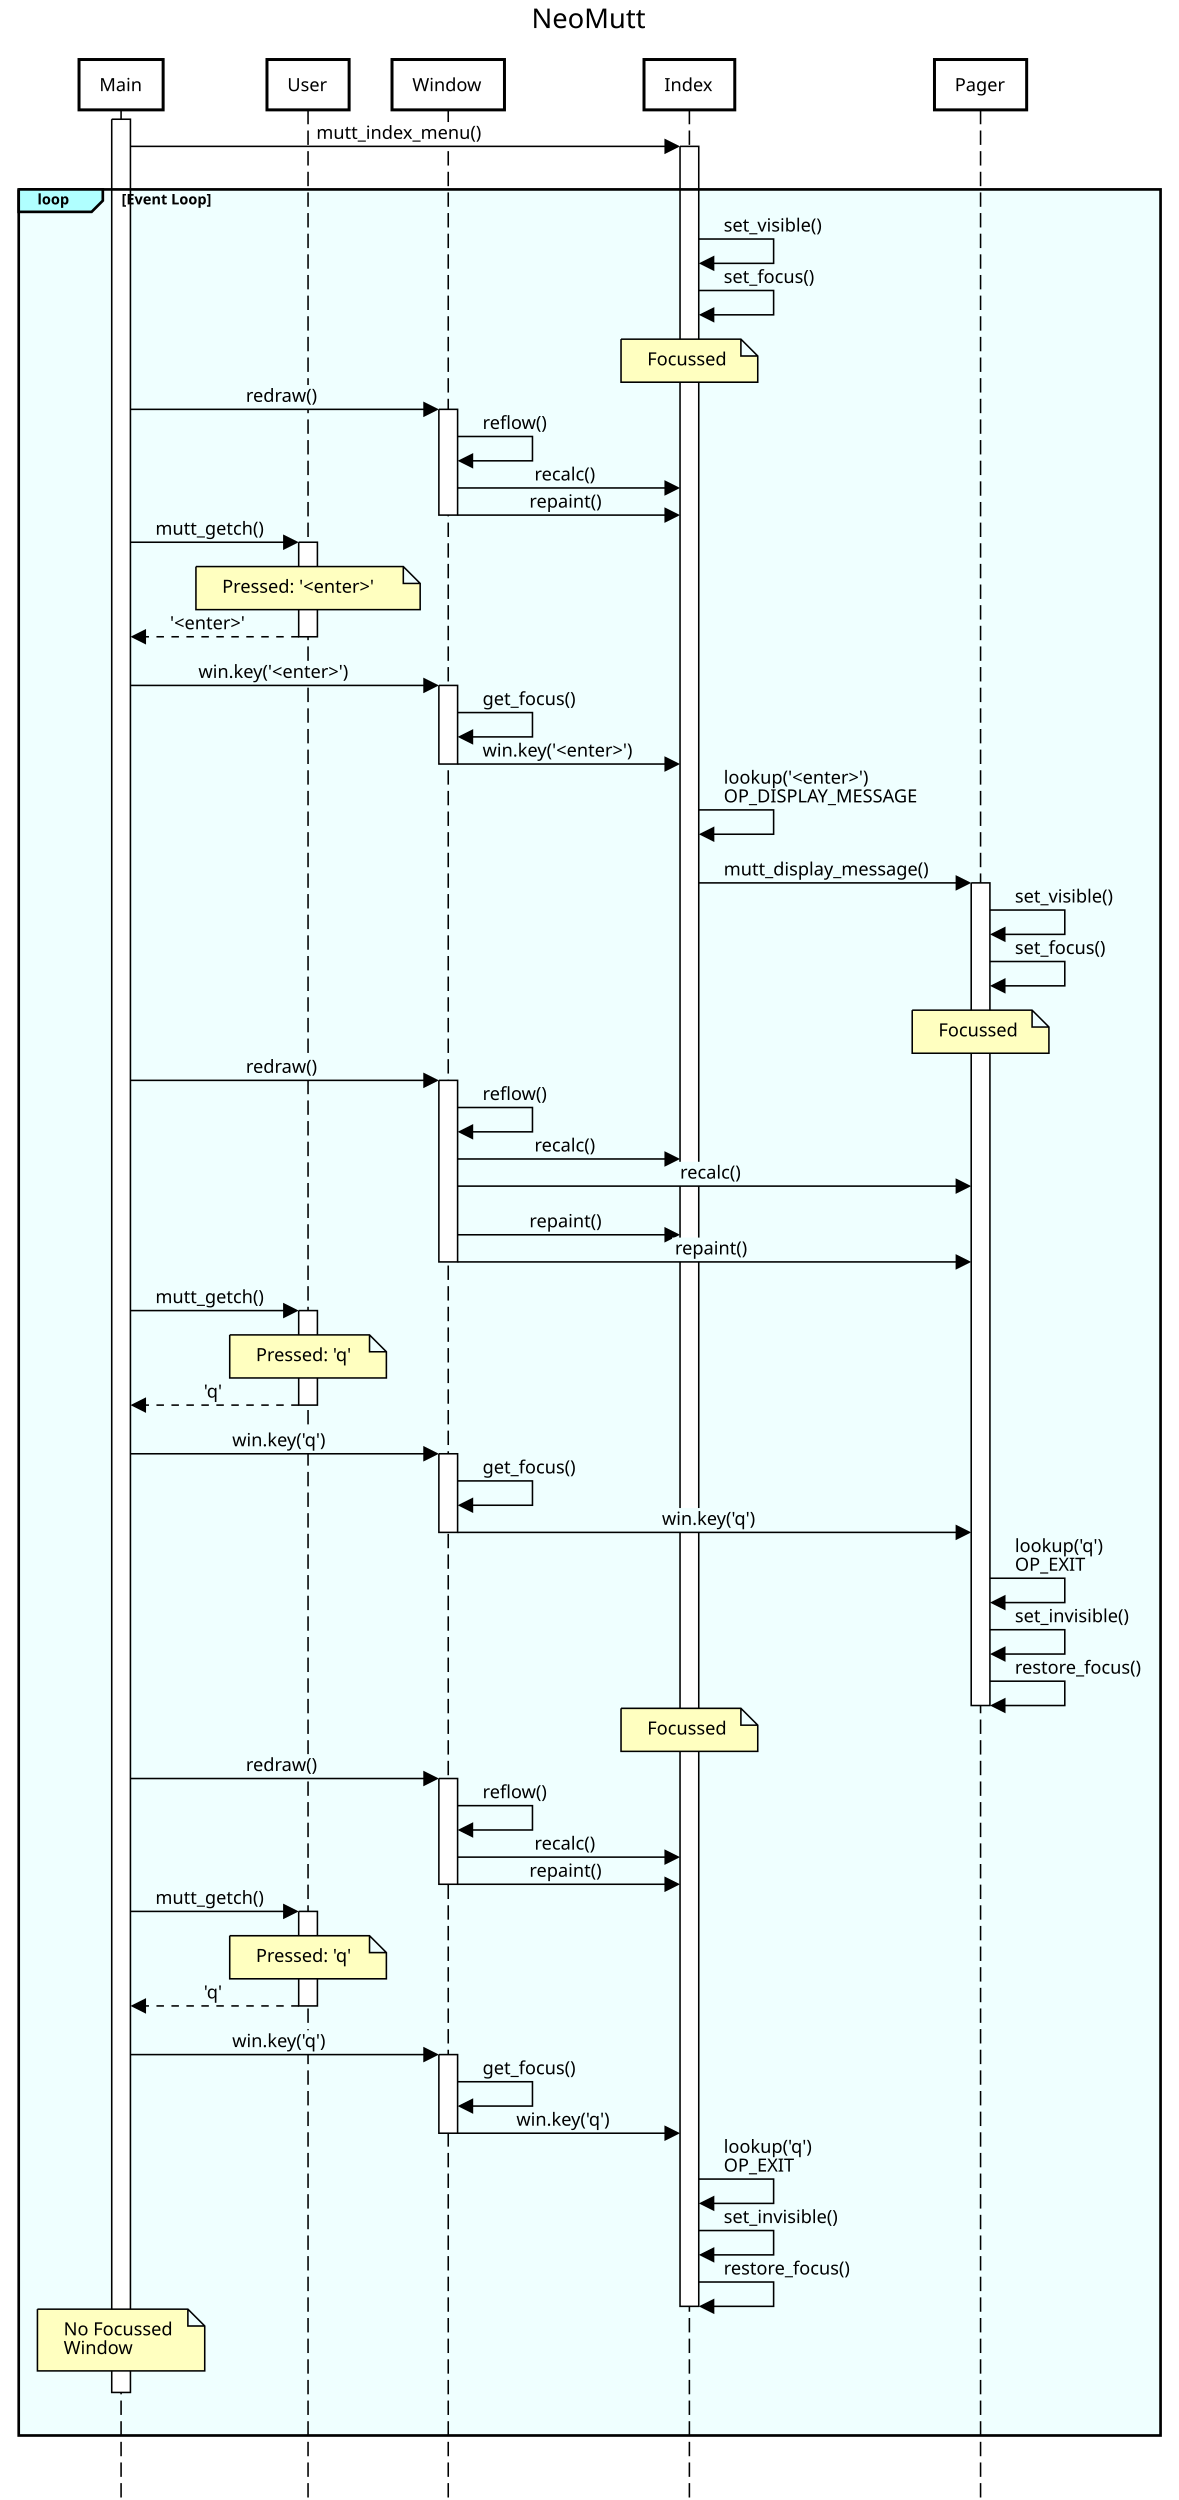
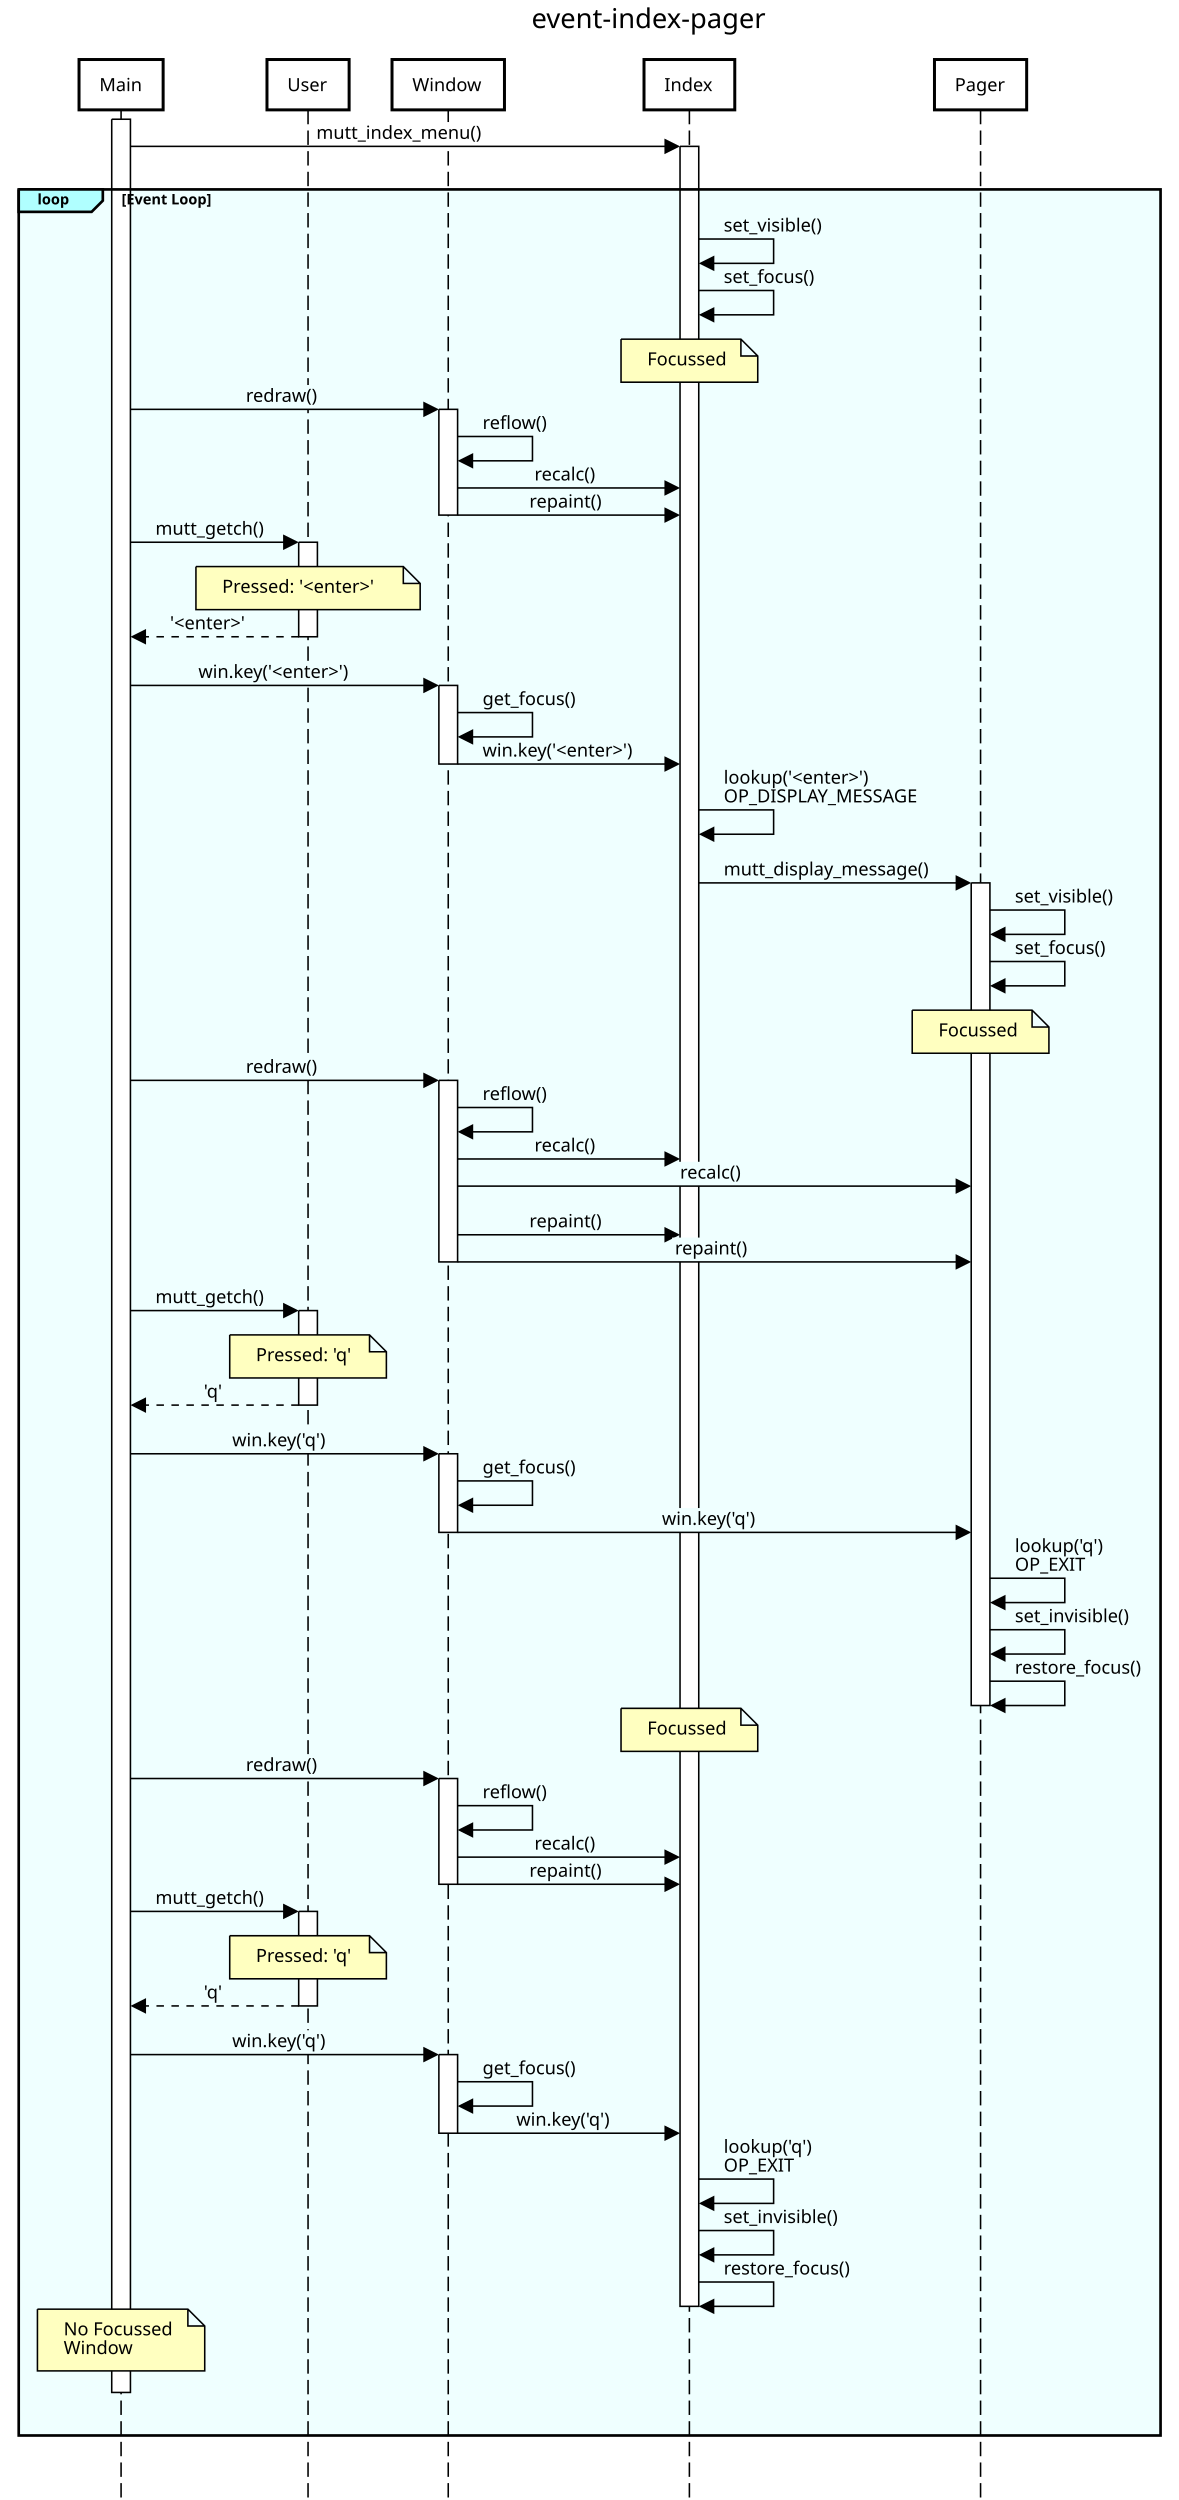
<svg xmlns="http://www.w3.org/2000/svg" version="1.1" width="949" height="2014">
  <defs />
  <g>
    <g />
    <g />
    <g />
    <g />
    <g />
    <g />
    <g />
    <g />
    <g />
    <g />
    <g />
    <g />
    <g />
    <g />
    <g />
    <g />
    <g />
    <g />
    <g />
    <g />
    <g />
    <g />
    <g />
    <g />
    <g />
    <g />
    <g />
    <g />
    <g />
    <g />
    <g />
    <g />
    <g />
    <g />
    <g />
    <g />
    <g />
    <g />
    <g />
    <g />
    <g />
    <g />
    <g />
    <g />
    <g />
    <g />
    <g />
    <g />
    <g />
    <g />
    <g />
    <g />
    <g />
    <g />
    <g />
    <g />
    <g />
    <g />
    <g>
      <rect fill="white" stroke="none" x="0" y="0" width="950" height="2014" />
    </g>
    <g>
-       <text fill="black" stroke="none" font-family="sans-serif" font-size="16.5pt" font-style="normal" font-weight="normal" text-decoration="normal" x="428.186" y="22.618" text-anchor="start" dominant-baseline="alphabetic" xml:space="preserve">NeoMutt</text>
+       <text fill="black" stroke="none" font-family="sans-serif" font-size="16.5pt" font-style="normal" font-weight="normal" text-decoration="normal" x="428.186" y="22.618" text-anchor="start" dominant-baseline="alphabetic" xml:space="preserve">event-index-pager</text>
    </g>
    <g>
      <rect fill="rgb(239,255,255)" stroke="none" x="15.079" y="152.596" width="919.866" height="1809.438" />
    </g>
    <g>
      <path fill="none" stroke="black" paint-order="fill stroke markers" d=" M 97.542 88.512 L 97.542 2014.809" stroke-miterlimit="10" stroke-width="1.257" stroke-dasharray="11.599,5.026" />
      <path fill="none" stroke="black" paint-order="fill stroke markers" d=" M 248.164 88.512 L 248.164 2014.809" stroke-miterlimit="10" stroke-width="1.257" stroke-dasharray="11.599,5.026" />
      <path fill="none" stroke="black" paint-order="fill stroke markers" d=" M 361.101 88.512 L 361.101 2014.809" stroke-miterlimit="10" stroke-width="1.257" stroke-dasharray="11.599,5.026" />
      <path fill="none" stroke="black" paint-order="fill stroke markers" d=" M 555.372 88.512 L 555.372 2014.809" stroke-miterlimit="10" stroke-width="1.257" stroke-dasharray="11.599,5.026" />
      <path fill="none" stroke="black" paint-order="fill stroke markers" d=" M 789.944 88.512 L 789.944 2014.809" stroke-miterlimit="10" stroke-width="1.257" stroke-dasharray="11.599,5.026" />
    </g>
    <g>
      <path fill="none" stroke="none" />
      <g>
        <path fill="white" stroke="black" paint-order="fill stroke markers" d=" M 63.665 47.95 L 131.419 47.95 L 131.419 88.512 L 63.665 88.512 L 63.665 47.95 Z" stroke-miterlimit="10" stroke-width="2.413" stroke-dasharray="" />
      </g>
      <g>
        <text fill="black" stroke="none" font-family="sans-serif" font-size="11pt" font-style="normal" font-weight="normal" text-decoration="normal" x="80.026" y="73.433" text-anchor="start" dominant-baseline="alphabetic" xml:space="preserve">Main</text>
      </g>
      <path fill="none" stroke="none" />
      <g>
        <path fill="white" stroke="black" paint-order="fill stroke markers" d=" M 215.079 47.95 L 281.249 47.95 L 281.249 88.512 L 215.079 88.512 L 215.079 47.95 Z" stroke-miterlimit="10" stroke-width="2.413" stroke-dasharray="" />
      </g>
      <g>
        <text fill="black" stroke="none" font-family="sans-serif" font-size="11pt" font-style="normal" font-weight="normal" text-decoration="normal" x="231.439" y="73.433" text-anchor="start" dominant-baseline="alphabetic" xml:space="preserve">User</text>
      </g>
      <path fill="none" stroke="none" />
      <g>
        <path fill="white" stroke="black" paint-order="fill stroke markers" d=" M 315.807 47.95 L 406.394 47.95 L 406.394 88.512 L 315.807 88.512 L 315.807 47.95 Z" stroke-miterlimit="10" stroke-width="2.413" stroke-dasharray="" />
      </g>
      <g>
        <text fill="black" stroke="none" font-family="sans-serif" font-size="11pt" font-style="normal" font-weight="normal" text-decoration="normal" x="332.167" y="73.433" text-anchor="start" dominant-baseline="alphabetic" xml:space="preserve">Window</text>
      </g>
      <path fill="none" stroke="none" />
      <g>
        <path fill="white" stroke="black" paint-order="fill stroke markers" d=" M 518.812 47.95 L 591.933 47.95 L 591.933 88.512 L 518.812 88.512 L 518.812 47.95 Z" stroke-miterlimit="10" stroke-width="2.413" stroke-dasharray="" />
      </g>
      <g>
        <text fill="black" stroke="none" font-family="sans-serif" font-size="11pt" font-style="normal" font-weight="normal" text-decoration="normal" x="535.172" y="73.433" text-anchor="start" dominant-baseline="alphabetic" xml:space="preserve">Index</text>
      </g>
      <path fill="none" stroke="none" />
      <g>
        <path fill="white" stroke="black" paint-order="fill stroke markers" d=" M 752.809 47.95 L 827.079 47.95 L 827.079 88.512 L 752.809 88.512 L 752.809 47.95 Z" stroke-miterlimit="10" stroke-width="2.413" stroke-dasharray="" />
      </g>
      <g>
        <text fill="black" stroke="none" font-family="sans-serif" font-size="11pt" font-style="normal" font-weight="normal" text-decoration="normal" x="769.169" y="73.433" text-anchor="start" dominant-baseline="alphabetic" xml:space="preserve">Pager</text>
      </g>
    </g>
    <g>
      <path fill="white" stroke="black" paint-order="fill stroke markers" d=" M 90.003 96.051 L 105.082 96.051 L 105.082 1927.353 L 90.003 1927.353 L 90.003 96.051" stroke-miterlimit="10" stroke-width="1.257" stroke-dasharray="" />
      <path fill="white" stroke="black" paint-order="fill stroke markers" d=" M 547.833 117.915 L 562.912 117.915 L 562.912 1857.991 L 547.833 1857.991 L 547.833 117.915" stroke-miterlimit="10" stroke-width="1.257" stroke-dasharray="" />
      <path fill="white" stroke="black" paint-order="fill stroke markers" d=" M 353.561 329.77 L 368.64 329.77 L 368.64 414.964 L 353.561 414.964 L 353.561 329.77" stroke-miterlimit="10" stroke-width="1.257" stroke-dasharray="" />
      <path fill="white" stroke="black" paint-order="fill stroke markers" d=" M 240.625 436.828 L 255.703 436.828 L 255.703 512.976 L 240.625 512.976 L 240.625 436.828" stroke-miterlimit="10" stroke-width="1.257" stroke-dasharray="" />
      <path fill="white" stroke="black" paint-order="fill stroke markers" d=" M 353.561 552.18 L 368.64 552.18 L 368.64 615.51 L 353.561 615.51 L 353.561 552.18" stroke-miterlimit="10" stroke-width="1.257" stroke-dasharray="" />
      <path fill="white" stroke="black" paint-order="fill stroke markers" d=" M 782.405 711.26 L 797.483 711.26 L 797.483 1373.967 L 782.405 1373.967 L 782.405 711.26" stroke-miterlimit="10" stroke-width="1.257" stroke-dasharray="" />
      <path fill="white" stroke="black" paint-order="fill stroke markers" d=" M 353.561 870.34 L 368.64 870.34 L 368.64 1016.603 L 353.561 1016.603 L 353.561 870.34" stroke-miterlimit="10" stroke-width="1.257" stroke-dasharray="" />
      <path fill="white" stroke="black" paint-order="fill stroke markers" d=" M 240.625 1055.807 L 255.703 1055.807 L 255.703 1131.954 L 240.625 1131.954 L 240.625 1055.807" stroke-miterlimit="10" stroke-width="1.257" stroke-dasharray="" />
      <path fill="white" stroke="black" paint-order="fill stroke markers" d=" M 353.561 1171.159 L 368.64 1171.159 L 368.64 1234.489 L 353.561 1234.489 L 353.561 1171.159" stroke-miterlimit="10" stroke-width="1.257" stroke-dasharray="" />
      <path fill="white" stroke="black" paint-order="fill stroke markers" d=" M 353.561 1432.773 L 368.64 1432.773 L 368.64 1517.968 L 353.561 1517.968 L 353.561 1432.773" stroke-miterlimit="10" stroke-width="1.257" stroke-dasharray="" />
      <path fill="white" stroke="black" paint-order="fill stroke markers" d=" M 240.625 1539.832 L 255.703 1539.832 L 255.703 1615.979 L 240.625 1615.979 L 240.625 1539.832" stroke-miterlimit="10" stroke-width="1.257" stroke-dasharray="" />
      <path fill="white" stroke="black" paint-order="fill stroke markers" d=" M 353.561 1655.183 L 368.64 1655.183 L 368.64 1718.514 L 353.561 1718.514 L 353.561 1655.183" stroke-miterlimit="10" stroke-width="1.257" stroke-dasharray="" />
      <g>
        <g>
          <rect fill="white" stroke="none" x="252.554" y="98.313" width="147.807" height="19.602" />
        </g>
        <text fill="black" stroke="none" font-family="sans-serif" font-size="11pt" font-style="normal" font-weight="normal" text-decoration="normal" x="254.816" y="111.884" text-anchor="start" dominant-baseline="alphabetic" xml:space="preserve">mutt_index_menu()</text>
      </g>
      <g>
        <path fill="none" stroke="black" paint-order="fill stroke markers" d=" M 105.082 117.915 L 545.32 117.915" stroke-miterlimit="10" stroke-width="1.257" stroke-dasharray="" />
        <g transform="translate(547.8329,117.915) translate(-547.8329,-117.915)">
          <path fill="black" stroke="none" paint-order="stroke fill markers" d=" M 535.267 111.632 L 547.833 117.915 L 535.267 124.198 Z" />
        </g>
      </g>
      <g>
        <g>
          <rect fill="rgb(239,255,255)" stroke="none" x="580.755" y="172.952" width="92.657" height="19.602" />
        </g>
        <text fill="black" stroke="none" font-family="sans-serif" font-size="11pt" font-style="normal" font-weight="normal" text-decoration="normal" x="583.016" y="186.523" text-anchor="start" dominant-baseline="alphabetic" xml:space="preserve">set_visible()</text>
      </g>
      <g>
        <path fill="none" stroke="black" paint-order="fill stroke markers" d=" M 562.912 192.554 L 623.226 192.554 L 623.226 212.157 L 565.425 212.157" stroke-miterlimit="10" stroke-width="1.257" stroke-dasharray="" />
        <g transform="translate(562.9116,212.1566) translate(-562.9116,-212.1566)">
          <path fill="black" stroke="none" paint-order="stroke fill markers" d=" M 575.477 205.874 L 562.912 212.157 L 575.477 218.439 Z" />
        </g>
      </g>
      <g>
        <g>
          <rect fill="rgb(239,255,255)" stroke="none" x="580.755" y="214.418" width="84.89" height="19.602" />
        </g>
        <text fill="black" stroke="none" font-family="sans-serif" font-size="11pt" font-style="normal" font-weight="normal" text-decoration="normal" x="583.016" y="227.989" text-anchor="start" dominant-baseline="alphabetic" xml:space="preserve">set_focus()</text>
      </g>
      <g>
        <path fill="none" stroke="black" paint-order="fill stroke markers" d=" M 562.912 234.021 L 623.226 234.021 L 623.226 253.623 L 565.425 253.623" stroke-miterlimit="10" stroke-width="1.257" stroke-dasharray="" />
        <g transform="translate(562.9116,253.6229) translate(-562.9116,-253.6229)">
          <path fill="black" stroke="none" paint-order="stroke fill markers" d=" M 575.477 247.34 L 562.912 253.623 L 575.477 259.906 Z" />
        </g>
      </g>
      <path fill="#ffffc0" stroke="black" paint-order="fill stroke markers" d=" M 500.304 273.225 L 596.87 273.225 L 610.441 286.796 L 610.441 307.906 L 500.304 307.906 L 500.304 273.225 M 596.87 273.225 L 596.87 286.796 L 610.441 286.796" stroke-miterlimit="10" stroke-width="1.257" stroke-dasharray="" />
      <g>
        <text fill="black" stroke="none" font-family="sans-serif" font-size="11pt" font-style="normal" font-weight="normal" text-decoration="normal" x="521.414" y="294.335" text-anchor="start" dominant-baseline="alphabetic" xml:space="preserve">Focussed</text>
      </g>
      <g>
        <g>
          <rect fill="rgb(239,255,255)" stroke="none" x="195.801" y="310.168" width="67.04" height="19.602" />
        </g>
        <text fill="black" stroke="none" font-family="sans-serif" font-size="11pt" font-style="normal" font-weight="normal" text-decoration="normal" x="198.063" y="323.739" text-anchor="start" dominant-baseline="alphabetic" xml:space="preserve">redraw()</text>
      </g>
      <g>
        <path fill="none" stroke="black" paint-order="fill stroke markers" d=" M 105.082 329.77 L 351.048 329.77" stroke-miterlimit="10" stroke-width="1.257" stroke-dasharray="" />
        <g transform="translate(353.5612,329.7701) translate(-353.5612,-329.7701)">
          <path fill="black" stroke="none" paint-order="stroke fill markers" d=" M 340.996 323.487 L 353.561 329.77 L 340.996 336.053 Z" />
        </g>
      </g>
      <g>
        <g>
          <rect fill="rgb(239,255,255)" stroke="none" x="386.483" y="332.032" width="60.924" height="19.602" />
        </g>
        <text fill="black" stroke="none" font-family="sans-serif" font-size="11pt" font-style="normal" font-weight="normal" text-decoration="normal" x="388.745" y="345.603" text-anchor="start" dominant-baseline="alphabetic" xml:space="preserve">reflow()</text>
      </g>
      <g>
        <path fill="none" stroke="black" paint-order="fill stroke markers" d=" M 368.64 351.634 L 428.954 351.634 L 428.954 371.236 L 371.153 371.236" stroke-miterlimit="10" stroke-width="1.257" stroke-dasharray="" />
        <g transform="translate(368.6399,371.2363) translate(-368.6399,-371.2363)">
          <path fill="black" stroke="none" paint-order="stroke fill markers" d=" M 381.205 364.954 L 368.64 371.236 L 381.205 377.519 Z" />
        </g>
      </g>
      <g>
        <g>
          <rect fill="rgb(239,255,255)" stroke="none" x="428.283" y="373.498" width="59.907" height="19.602" />
        </g>
        <text fill="black" stroke="none" font-family="sans-serif" font-size="11pt" font-style="normal" font-weight="normal" text-decoration="normal" x="430.545" y="387.069" text-anchor="start" dominant-baseline="alphabetic" xml:space="preserve">recalc()</text>
      </g>
      <g>
        <path fill="none" stroke="black" paint-order="fill stroke markers" d=" M 368.64 393.1 L 545.32 393.1" stroke-miterlimit="10" stroke-width="1.257" stroke-dasharray="" />
        <g transform="translate(547.8329,393.1004) translate(-547.8329,-393.1004)">
          <path fill="black" stroke="none" paint-order="stroke fill markers" d=" M 535.267 386.818 L 547.833 393.1 L 535.267 399.383 Z" />
        </g>
      </g>
      <g>
        <g>
          <rect fill="rgb(239,255,255)" stroke="none" x="424.166" y="395.362" width="68.14" height="19.602" />
        </g>
        <text fill="black" stroke="none" font-family="sans-serif" font-size="11pt" font-style="normal" font-weight="normal" text-decoration="normal" x="426.428" y="408.933" text-anchor="start" dominant-baseline="alphabetic" xml:space="preserve">repaint()</text>
      </g>
      <g>
        <path fill="none" stroke="black" paint-order="fill stroke markers" d=" M 368.64 414.964 L 545.32 414.964" stroke-miterlimit="10" stroke-width="1.257" stroke-dasharray="" />
        <g transform="translate(547.8329,414.9644) translate(-547.8329,-414.9644)">
          <path fill="black" stroke="none" paint-order="stroke fill markers" d=" M 535.267 408.682 L 547.833 414.964 L 535.267 421.247 Z" />
        </g>
      </g>
      <g>
        <g>
          <rect fill="rgb(239,255,255)" stroke="none" x="122.925" y="417.226" width="99.857" height="19.602" />
        </g>
        <text fill="black" stroke="none" font-family="sans-serif" font-size="11pt" font-style="normal" font-weight="normal" text-decoration="normal" x="125.187" y="430.797" text-anchor="start" dominant-baseline="alphabetic" xml:space="preserve">mutt_getch()</text>
      </g>
      <g>
        <path fill="none" stroke="black" paint-order="fill stroke markers" d=" M 105.082 436.828 L 238.112 436.828" stroke-miterlimit="10" stroke-width="1.257" stroke-dasharray="" />
        <g transform="translate(240.6248,436.8285) translate(-240.6248,-436.8285)">
          <path fill="black" stroke="none" paint-order="stroke fill markers" d=" M 228.059 430.546 L 240.625 436.828 L 228.059 443.111 Z" />
        </g>
      </g>
      <path fill="#ffffc0" stroke="black" paint-order="fill stroke markers" d=" M 157.846 456.431 L 324.912 456.431 L 338.483 470.001 L 338.483 491.112 L 157.846 491.112 L 157.846 456.431 M 324.912 456.431 L 324.912 470.001 L 338.483 470.001" stroke-miterlimit="10" stroke-width="1.257" stroke-dasharray="" />
      <g>
        <text fill="black" stroke="none" font-family="sans-serif" font-size="11pt" font-style="normal" font-weight="normal" text-decoration="normal" x="178.956" y="477.541" text-anchor="start" dominant-baseline="alphabetic" xml:space="preserve">Pressed: '&lt;enter&gt;'</text>
      </g>
      <g>
        <g>
          <rect fill="rgb(239,255,255)" stroke="none" x="134.683" y="493.373" width="76.34" height="19.602" />
        </g>
        <text fill="black" stroke="none" font-family="sans-serif" font-size="11pt" font-style="normal" font-weight="normal" text-decoration="normal" x="136.945" y="506.944" text-anchor="start" dominant-baseline="alphabetic" xml:space="preserve">'&lt;enter&gt;'</text>
      </g>
      <g>
        <path fill="none" stroke="black" paint-order="fill stroke markers" d=" M 240.625 512.976 L 107.595 512.976" stroke-miterlimit="10" stroke-width="1.257" stroke-dasharray="6.031" />
        <g transform="translate(105.0817,512.9756) translate(-105.0817,-512.9756)">
          <path fill="black" stroke="none" paint-order="stroke fill markers" d=" M 117.647 506.693 L 105.082 512.976 L 117.647 519.258 Z" />
        </g>
      </g>
      <g>
        <g>
          <rect fill="rgb(239,255,255)" stroke="none" x="157.568" y="532.578" width="143.507" height="19.602" />
        </g>
        <text fill="black" stroke="none" font-family="sans-serif" font-size="11pt" font-style="normal" font-weight="normal" text-decoration="normal" x="159.83" y="546.149" text-anchor="start" dominant-baseline="alphabetic" xml:space="preserve">win.key('&lt;enter&gt;')</text>
      </g>
      <g>
        <path fill="none" stroke="black" paint-order="fill stroke markers" d=" M 105.082 552.18 L 351.048 552.18" stroke-miterlimit="10" stroke-width="1.257" stroke-dasharray="" />
        <g transform="translate(353.5612,552.1801) translate(-353.5612,-552.1801)">
          <path fill="black" stroke="none" paint-order="stroke fill markers" d=" M 340.996 545.897 L 353.561 552.18 L 340.996 558.463 Z" />
        </g>
      </g>
      <g>
        <g>
          <rect fill="rgb(239,255,255)" stroke="none" x="386.483" y="554.442" width="86.557" height="19.602" />
        </g>
        <text fill="black" stroke="none" font-family="sans-serif" font-size="11pt" font-style="normal" font-weight="normal" text-decoration="normal" x="388.745" y="568.013" text-anchor="start" dominant-baseline="alphabetic" xml:space="preserve">get_focus()</text>
      </g>
      <g>
        <path fill="none" stroke="black" paint-order="fill stroke markers" d=" M 368.64 574.044 L 428.954 574.044 L 428.954 593.646 L 371.153 593.646" stroke-miterlimit="10" stroke-width="1.257" stroke-dasharray="" />
        <g transform="translate(368.6399,593.6464) translate(-368.6399,-593.6464)">
          <path fill="black" stroke="none" paint-order="stroke fill markers" d=" M 381.205 587.364 L 368.64 593.646 L 381.205 599.929 Z" />
        </g>
      </g>
      <g>
        <g>
          <rect fill="rgb(239,255,255)" stroke="none" x="386.483" y="595.908" width="143.507" height="19.602" />
        </g>
        <text fill="black" stroke="none" font-family="sans-serif" font-size="11pt" font-style="normal" font-weight="normal" text-decoration="normal" x="388.745" y="609.479" text-anchor="start" dominant-baseline="alphabetic" xml:space="preserve">win.key('&lt;enter&gt;')</text>
      </g>
      <g>
        <path fill="none" stroke="black" paint-order="fill stroke markers" d=" M 368.64 615.51 L 545.32 615.51" stroke-miterlimit="10" stroke-width="1.257" stroke-dasharray="" />
        <g transform="translate(547.8329,615.5105) translate(-547.8329,-615.5105)">
          <path fill="black" stroke="none" paint-order="stroke fill markers" d=" M 535.267 609.228 L 547.833 615.51 L 535.267 621.793 Z" />
        </g>
      </g>
      <g>
        <g>
          <rect fill="rgb(239,255,255)" stroke="none" x="580.755" y="617.772" width="136.49" height="19.602" />
        </g>
        <g>
          <rect fill="rgb(239,255,255)" stroke="none" x="580.755" y="632.851" width="171.024" height="19.602" />
        </g>
        <text fill="black" stroke="none" font-family="sans-serif" font-size="11pt" font-style="normal" font-weight="normal" text-decoration="normal" x="583.016" y="631.343" text-anchor="start" dominant-baseline="alphabetic" xml:space="preserve">lookup('&lt;enter&gt;')</text>
        <text fill="black" stroke="none" font-family="sans-serif" font-size="11pt" font-style="normal" font-weight="normal" text-decoration="normal" x="583.016" y="646.422" text-anchor="start" dominant-baseline="alphabetic" xml:space="preserve">OP_DISPLAY_MESSAGE</text>
      </g>
      <g>
        <path fill="none" stroke="black" paint-order="fill stroke markers" d=" M 562.912 652.453 L 623.226 652.453 L 623.226 672.055 L 565.425 672.055" stroke-miterlimit="10" stroke-width="1.257" stroke-dasharray="" />
        <g transform="translate(562.9116,672.0554) translate(-562.9116,-672.0554)">
          <path fill="black" stroke="none" paint-order="stroke fill markers" d=" M 575.477 665.773 L 562.912 672.055 L 575.477 678.338 Z" />
        </g>
      </g>
      <g>
        <g>
          <rect fill="rgb(239,255,255)" stroke="none" x="580.755" y="691.658" width="183.807" height="19.602" />
        </g>
        <text fill="black" stroke="none" font-family="sans-serif" font-size="11pt" font-style="normal" font-weight="normal" text-decoration="normal" x="583.016" y="705.228" text-anchor="start" dominant-baseline="alphabetic" xml:space="preserve">mutt_display_message()</text>
      </g>
      <g>
        <path fill="none" stroke="black" paint-order="fill stroke markers" d=" M 562.912 711.26 L 779.892 711.26" stroke-miterlimit="10" stroke-width="1.257" stroke-dasharray="" />
        <g transform="translate(782.4047,711.2599) translate(-782.4047,-711.2599)">
          <path fill="black" stroke="none" paint-order="stroke fill markers" d=" M 769.839 704.977 L 782.405 711.26 L 769.839 717.543 Z" />
        </g>
      </g>
      <g>
        <g>
          <rect fill="rgb(239,255,255)" stroke="none" x="815.326" y="713.522" width="92.657" height="19.602" />
        </g>
        <text fill="black" stroke="none" font-family="sans-serif" font-size="11pt" font-style="normal" font-weight="normal" text-decoration="normal" x="817.588" y="727.092" text-anchor="start" dominant-baseline="alphabetic" xml:space="preserve">set_visible()</text>
      </g>
      <g>
        <path fill="none" stroke="black" paint-order="fill stroke markers" d=" M 797.483 733.124 L 857.798 733.124 L 857.798 752.726 L 799.996 752.726" stroke-miterlimit="10" stroke-width="1.257" stroke-dasharray="" />
        <g transform="translate(797.4833,752.7262) translate(-797.4833,-752.7262)">
          <path fill="black" stroke="none" paint-order="stroke fill markers" d=" M 810.049 746.443 L 797.483 752.726 L 810.049 759.009 Z" />
        </g>
      </g>
      <g>
        <g>
          <rect fill="rgb(239,255,255)" stroke="none" x="815.326" y="754.988" width="84.89" height="19.602" />
        </g>
        <text fill="black" stroke="none" font-family="sans-serif" font-size="11pt" font-style="normal" font-weight="normal" text-decoration="normal" x="817.588" y="768.559" text-anchor="start" dominant-baseline="alphabetic" xml:space="preserve">set_focus()</text>
      </g>
      <g>
        <path fill="none" stroke="black" paint-order="fill stroke markers" d=" M 797.483 774.59 L 857.798 774.59 L 857.798 794.192 L 799.996 794.192" stroke-miterlimit="10" stroke-width="1.257" stroke-dasharray="" />
        <g transform="translate(797.4833,794.1925) translate(-797.4833,-794.1925)">
          <path fill="black" stroke="none" paint-order="stroke fill markers" d=" M 810.049 787.91 L 797.483 794.192 L 810.049 800.475 Z" />
        </g>
      </g>
      <path fill="#ffffc0" stroke="black" paint-order="fill stroke markers" d=" M 734.876 813.795 L 831.442 813.795 L 845.012 827.365 L 845.012 848.476 L 734.876 848.476 L 734.876 813.795 M 831.442 813.795 L 831.442 827.365 L 845.012 827.365" stroke-miterlimit="10" stroke-width="1.257" stroke-dasharray="" />
      <g>
        <text fill="black" stroke="none" font-family="sans-serif" font-size="11pt" font-style="normal" font-weight="normal" text-decoration="normal" x="755.986" y="834.905" text-anchor="start" dominant-baseline="alphabetic" xml:space="preserve">Focussed</text>
      </g>
      <g>
        <g>
          <rect fill="rgb(239,255,255)" stroke="none" x="195.801" y="850.737" width="67.04" height="19.602" />
        </g>
        <text fill="black" stroke="none" font-family="sans-serif" font-size="11pt" font-style="normal" font-weight="normal" text-decoration="normal" x="198.063" y="864.308" text-anchor="start" dominant-baseline="alphabetic" xml:space="preserve">redraw()</text>
      </g>
      <g>
        <path fill="none" stroke="black" paint-order="fill stroke markers" d=" M 105.082 870.34 L 351.048 870.34" stroke-miterlimit="10" stroke-width="1.257" stroke-dasharray="" />
        <g transform="translate(353.5612,870.3396) translate(-353.5612,-870.3396)">
          <path fill="black" stroke="none" paint-order="stroke fill markers" d=" M 340.996 864.057 L 353.561 870.34 L 340.996 876.622 Z" />
        </g>
      </g>
      <g>
        <g>
          <rect fill="rgb(239,255,255)" stroke="none" x="386.483" y="872.601" width="60.924" height="19.602" />
        </g>
        <text fill="black" stroke="none" font-family="sans-serif" font-size="11pt" font-style="normal" font-weight="normal" text-decoration="normal" x="388.745" y="886.172" text-anchor="start" dominant-baseline="alphabetic" xml:space="preserve">reflow()</text>
      </g>
      <g>
        <path fill="none" stroke="black" paint-order="fill stroke markers" d=" M 368.64 892.204 L 428.954 892.204 L 428.954 911.806 L 371.153 911.806" stroke-miterlimit="10" stroke-width="1.257" stroke-dasharray="" />
        <g transform="translate(368.6399,911.8059) translate(-368.6399,-911.8059)">
          <path fill="black" stroke="none" paint-order="stroke fill markers" d=" M 381.205 905.523 L 368.64 911.806 L 381.205 918.089 Z" />
        </g>
      </g>
      <g>
        <g>
          <rect fill="rgb(239,255,255)" stroke="none" x="428.283" y="914.068" width="59.907" height="19.602" />
        </g>
        <text fill="black" stroke="none" font-family="sans-serif" font-size="11pt" font-style="normal" font-weight="normal" text-decoration="normal" x="430.545" y="927.638" text-anchor="start" dominant-baseline="alphabetic" xml:space="preserve">recalc()</text>
      </g>
      <g>
        <path fill="none" stroke="black" paint-order="fill stroke markers" d=" M 368.64 933.67 L 545.32 933.67" stroke-miterlimit="10" stroke-width="1.257" stroke-dasharray="" />
        <g transform="translate(547.8329,933.67) translate(-547.8329,-933.67)">
          <path fill="black" stroke="none" paint-order="stroke fill markers" d=" M 535.267 927.387 L 547.833 933.67 L 535.267 939.953 Z" />
        </g>
      </g>
      <g>
        <g>
          <rect fill="rgb(239,255,255)" stroke="none" x="545.569" y="935.932" width="59.907" height="19.602" />
        </g>
        <text fill="black" stroke="none" font-family="sans-serif" font-size="11pt" font-style="normal" font-weight="normal" text-decoration="normal" x="547.831" y="949.503" text-anchor="start" dominant-baseline="alphabetic" xml:space="preserve">recalc()</text>
      </g>
      <g>
        <path fill="none" stroke="black" paint-order="fill stroke markers" d=" M 368.64 955.534 L 779.892 955.534" stroke-miterlimit="10" stroke-width="1.257" stroke-dasharray="" />
        <g transform="translate(782.4047,955.534) translate(-782.4047,-955.534)">
          <path fill="black" stroke="none" paint-order="stroke fill markers" d=" M 769.839 949.251 L 782.405 955.534 L 769.839 961.817 Z" />
        </g>
      </g>
      <g>
        <g>
          <rect fill="rgb(239,255,255)" stroke="none" x="424.166" y="975.136" width="68.14" height="19.602" />
        </g>
        <text fill="black" stroke="none" font-family="sans-serif" font-size="11pt" font-style="normal" font-weight="normal" text-decoration="normal" x="426.428" y="988.707" text-anchor="start" dominant-baseline="alphabetic" xml:space="preserve">repaint()</text>
      </g>
      <g>
        <path fill="none" stroke="black" paint-order="fill stroke markers" d=" M 368.64 994.738 L 545.32 994.738" stroke-miterlimit="10" stroke-width="1.257" stroke-dasharray="" />
        <g transform="translate(547.8329,994.7385) translate(-547.8329,-994.7385)">
          <path fill="black" stroke="none" paint-order="stroke fill markers" d=" M 535.267 988.456 L 547.833 994.738 L 535.267 1001.021 Z" />
        </g>
      </g>
      <g>
        <g>
          <rect fill="rgb(239,255,255)" stroke="none" x="541.452" y="997" width="68.14" height="19.602" />
        </g>
        <text fill="black" stroke="none" font-family="sans-serif" font-size="11pt" font-style="normal" font-weight="normal" text-decoration="normal" x="543.714" y="1010.571" text-anchor="start" dominant-baseline="alphabetic" xml:space="preserve">repaint()</text>
      </g>
      <g>
        <path fill="none" stroke="black" paint-order="fill stroke markers" d=" M 368.64 1016.603 L 779.892 1016.603" stroke-miterlimit="10" stroke-width="1.257" stroke-dasharray="" />
        <g transform="translate(782.4047,1016.603) translate(-782.4047,-1016.603)">
          <path fill="black" stroke="none" paint-order="stroke fill markers" d=" M 769.839 1010.32 L 782.405 1016.603 L 769.839 1022.885 Z" />
        </g>
      </g>
      <g>
        <g>
          <rect fill="rgb(239,255,255)" stroke="none" x="122.925" y="1036.205" width="99.857" height="19.602" />
        </g>
        <text fill="black" stroke="none" font-family="sans-serif" font-size="11pt" font-style="normal" font-weight="normal" text-decoration="normal" x="125.187" y="1049.776" text-anchor="start" dominant-baseline="alphabetic" xml:space="preserve">mutt_getch()</text>
      </g>
      <g>
        <path fill="none" stroke="black" paint-order="fill stroke markers" d=" M 105.082 1055.807 L 238.112 1055.807" stroke-miterlimit="10" stroke-width="1.257" stroke-dasharray="" />
        <g transform="translate(240.6248,1055.807) translate(-240.6248,-1055.807)">
          <path fill="black" stroke="none" paint-order="stroke fill markers" d=" M 228.059 1049.524 L 240.625 1055.807 L 228.059 1062.09 Z" />
        </g>
      </g>
      <path fill="#ffffc0" stroke="black" paint-order="fill stroke markers" d=" M 185.062 1075.409 L 297.695 1075.409 L 311.266 1088.98 L 311.266 1110.09 L 185.062 1110.09 L 185.062 1075.409 M 297.695 1075.409 L 297.695 1088.98 L 311.266 1088.98" stroke-miterlimit="10" stroke-width="1.257" stroke-dasharray="" />
      <g>
        <text fill="black" stroke="none" font-family="sans-serif" font-size="11pt" font-style="normal" font-weight="normal" text-decoration="normal" x="206.172" y="1096.519" text-anchor="start" dominant-baseline="alphabetic" xml:space="preserve">Pressed: 'q'</text>
      </g>
      <g>
        <g>
          <rect fill="rgb(239,255,255)" stroke="none" x="161.9" y="1112.352" width="21.907" height="19.602" />
        </g>
        <text fill="black" stroke="none" font-family="sans-serif" font-size="11pt" font-style="normal" font-weight="normal" text-decoration="normal" x="164.162" y="1125.923" text-anchor="start" dominant-baseline="alphabetic" xml:space="preserve">'q'</text>
      </g>
      <g>
        <path fill="none" stroke="black" paint-order="fill stroke markers" d=" M 240.625 1131.954 L 107.595 1131.954" stroke-miterlimit="10" stroke-width="1.257" stroke-dasharray="6.031" />
        <g transform="translate(105.0817,1131.954) translate(-105.0817,-1131.954)">
          <path fill="black" stroke="none" paint-order="stroke fill markers" d=" M 117.647 1125.671 L 105.082 1131.954 L 117.647 1138.237 Z" />
        </g>
      </g>
      <g>
        <g>
          <rect fill="rgb(239,255,255)" stroke="none" x="184.785" y="1151.556" width="89.074" height="19.602" />
        </g>
        <text fill="black" stroke="none" font-family="sans-serif" font-size="11pt" font-style="normal" font-weight="normal" text-decoration="normal" x="187.046" y="1165.127" text-anchor="start" dominant-baseline="alphabetic" xml:space="preserve">win.key('q')</text>
      </g>
      <g>
        <path fill="none" stroke="black" paint-order="fill stroke markers" d=" M 105.082 1171.159 L 351.048 1171.159" stroke-miterlimit="10" stroke-width="1.257" stroke-dasharray="" />
        <g transform="translate(353.5612,1171.159) translate(-353.5612,-1171.159)">
          <path fill="black" stroke="none" paint-order="stroke fill markers" d=" M 340.996 1164.876 L 353.561 1171.159 L 340.996 1177.441 Z" />
        </g>
      </g>
      <g>
        <g>
          <rect fill="rgb(239,255,255)" stroke="none" x="386.483" y="1173.42" width="86.557" height="19.602" />
        </g>
        <text fill="black" stroke="none" font-family="sans-serif" font-size="11pt" font-style="normal" font-weight="normal" text-decoration="normal" x="388.745" y="1186.991" text-anchor="start" dominant-baseline="alphabetic" xml:space="preserve">get_focus()</text>
      </g>
      <g>
        <path fill="none" stroke="black" paint-order="fill stroke markers" d=" M 368.64 1193.023 L 428.954 1193.023 L 428.954 1212.625 L 371.153 1212.625" stroke-miterlimit="10" stroke-width="1.257" stroke-dasharray="" />
        <g transform="translate(368.6399,1212.625) translate(-368.6399,-1212.625)">
          <path fill="black" stroke="none" paint-order="stroke fill markers" d=" M 381.205 1206.342 L 368.64 1212.625 L 381.205 1218.908 Z" />
        </g>
      </g>
      <g>
        <g>
          <rect fill="rgb(239,255,255)" stroke="none" x="530.985" y="1214.887" width="89.074" height="19.602" />
        </g>
        <text fill="black" stroke="none" font-family="sans-serif" font-size="11pt" font-style="normal" font-weight="normal" text-decoration="normal" x="533.247" y="1228.458" text-anchor="start" dominant-baseline="alphabetic" xml:space="preserve">win.key('q')</text>
      </g>
      <g>
        <path fill="none" stroke="black" paint-order="fill stroke markers" d=" M 368.64 1234.489 L 779.892 1234.489" stroke-miterlimit="10" stroke-width="1.257" stroke-dasharray="" />
        <g transform="translate(782.4047,1234.489) translate(-782.4047,-1234.489)">
          <path fill="black" stroke="none" paint-order="stroke fill markers" d=" M 769.839 1228.206 L 782.405 1234.489 L 769.839 1240.772 Z" />
        </g>
      </g>
      <g>
        <g>
          <rect fill="rgb(239,255,255)" stroke="none" x="815.326" y="1236.751" width="82.057" height="19.602" />
        </g>
        <g>
          <rect fill="rgb(239,255,255)" stroke="none" x="815.326" y="1251.829" width="64.874" height="19.602" />
        </g>
        <text fill="black" stroke="none" font-family="sans-serif" font-size="11pt" font-style="normal" font-weight="normal" text-decoration="normal" x="817.588" y="1250.322" text-anchor="start" dominant-baseline="alphabetic" xml:space="preserve">lookup('q')</text>
        <text fill="black" stroke="none" font-family="sans-serif" font-size="11pt" font-style="normal" font-weight="normal" text-decoration="normal" x="817.588" y="1265.4" text-anchor="start" dominant-baseline="alphabetic" xml:space="preserve">OP_EXIT</text>
      </g>
      <g>
        <path fill="none" stroke="black" paint-order="fill stroke markers" d=" M 797.483 1271.432 L 857.798 1271.432 L 857.798 1291.034 L 799.996 1291.034" stroke-miterlimit="10" stroke-width="1.257" stroke-dasharray="" />
        <g transform="translate(797.4833,1291.034) translate(-797.4833,-1291.034)">
          <path fill="black" stroke="none" paint-order="stroke fill markers" d=" M 810.049 1284.751 L 797.483 1291.034 L 810.049 1297.317 Z" />
        </g>
      </g>
      <g>
        <g>
          <rect fill="rgb(239,255,255)" stroke="none" x="815.326" y="1293.296" width="106.04" height="19.602" />
        </g>
        <text fill="black" stroke="none" font-family="sans-serif" font-size="11pt" font-style="normal" font-weight="normal" text-decoration="normal" x="817.588" y="1306.867" text-anchor="start" dominant-baseline="alphabetic" xml:space="preserve">set_invisible()</text>
      </g>
      <g>
        <path fill="none" stroke="black" paint-order="fill stroke markers" d=" M 797.483 1312.898 L 857.798 1312.898 L 857.798 1332.5 L 799.996 1332.5" stroke-miterlimit="10" stroke-width="1.257" stroke-dasharray="" />
        <g transform="translate(797.4833,1332.5) translate(-797.4833,-1332.5)">
          <path fill="black" stroke="none" paint-order="stroke fill markers" d=" M 810.049 1326.217 L 797.483 1332.5 L 810.049 1338.783 Z" />
        </g>
      </g>
      <g>
        <g>
          <rect fill="rgb(239,255,255)" stroke="none" x="815.326" y="1334.762" width="114.34" height="19.602" />
        </g>
        <text fill="black" stroke="none" font-family="sans-serif" font-size="11pt" font-style="normal" font-weight="normal" text-decoration="normal" x="817.588" y="1348.333" text-anchor="start" dominant-baseline="alphabetic" xml:space="preserve">restore_focus()</text>
      </g>
      <g>
        <path fill="none" stroke="black" paint-order="fill stroke markers" d=" M 797.483 1354.364 L 857.798 1354.364 L 857.798 1373.967 L 799.996 1373.967" stroke-miterlimit="10" stroke-width="1.257" stroke-dasharray="" />
        <g transform="translate(797.4833,1373.967) translate(-797.4833,-1373.967)">
          <path fill="black" stroke="none" paint-order="stroke fill markers" d=" M 810.049 1367.684 L 797.483 1373.967 L 810.049 1380.249 Z" />
        </g>
      </g>
      <path fill="#ffffc0" stroke="black" paint-order="fill stroke markers" d=" M 500.304 1376.228 L 596.87 1376.228 L 610.441 1389.799 L 610.441 1410.909 L 500.304 1410.909 L 500.304 1376.228 M 596.87 1376.228 L 596.87 1389.799 L 610.441 1389.799" stroke-miterlimit="10" stroke-width="1.257" stroke-dasharray="" />
      <g>
        <text fill="black" stroke="none" font-family="sans-serif" font-size="11pt" font-style="normal" font-weight="normal" text-decoration="normal" x="521.414" y="1397.338" text-anchor="start" dominant-baseline="alphabetic" xml:space="preserve">Focussed</text>
      </g>
      <g>
        <g>
          <rect fill="rgb(239,255,255)" stroke="none" x="195.801" y="1413.171" width="67.04" height="19.602" />
        </g>
        <text fill="black" stroke="none" font-family="sans-serif" font-size="11pt" font-style="normal" font-weight="normal" text-decoration="normal" x="198.063" y="1426.742" text-anchor="start" dominant-baseline="alphabetic" xml:space="preserve">redraw()</text>
      </g>
      <g>
        <path fill="none" stroke="black" paint-order="fill stroke markers" d=" M 105.082 1432.773 L 351.048 1432.773" stroke-miterlimit="10" stroke-width="1.257" stroke-dasharray="" />
        <g transform="translate(353.5612,1432.773) translate(-353.5612,-1432.773)">
          <path fill="black" stroke="none" paint-order="stroke fill markers" d=" M 340.996 1426.49 L 353.561 1432.773 L 340.996 1439.056 Z" />
        </g>
      </g>
      <g>
        <g>
          <rect fill="rgb(239,255,255)" stroke="none" x="386.483" y="1435.035" width="60.924" height="19.602" />
        </g>
        <text fill="black" stroke="none" font-family="sans-serif" font-size="11pt" font-style="normal" font-weight="normal" text-decoration="normal" x="388.745" y="1448.606" text-anchor="start" dominant-baseline="alphabetic" xml:space="preserve">reflow()</text>
      </g>
      <g>
        <path fill="none" stroke="black" paint-order="fill stroke markers" d=" M 368.64 1454.637 L 428.954 1454.637 L 428.954 1474.24 L 371.153 1474.24" stroke-miterlimit="10" stroke-width="1.257" stroke-dasharray="" />
        <g transform="translate(368.6399,1474.24) translate(-368.6399,-1474.24)">
          <path fill="black" stroke="none" paint-order="stroke fill markers" d=" M 381.205 1467.957 L 368.64 1474.24 L 381.205 1480.522 Z" />
        </g>
      </g>
      <g>
        <g>
          <rect fill="rgb(239,255,255)" stroke="none" x="428.283" y="1476.501" width="59.907" height="19.602" />
        </g>
        <text fill="black" stroke="none" font-family="sans-serif" font-size="11pt" font-style="normal" font-weight="normal" text-decoration="normal" x="430.545" y="1490.072" text-anchor="start" dominant-baseline="alphabetic" xml:space="preserve">recalc()</text>
      </g>
      <g>
        <path fill="none" stroke="black" paint-order="fill stroke markers" d=" M 368.64 1496.104 L 545.32 1496.104" stroke-miterlimit="10" stroke-width="1.257" stroke-dasharray="" />
        <g transform="translate(547.8329,1496.104) translate(-547.8329,-1496.104)">
          <path fill="black" stroke="none" paint-order="stroke fill markers" d=" M 535.267 1489.821 L 547.833 1496.104 L 535.267 1502.386 Z" />
        </g>
      </g>
      <g>
        <g>
          <rect fill="rgb(239,255,255)" stroke="none" x="424.166" y="1498.365" width="68.14" height="19.602" />
        </g>
        <text fill="black" stroke="none" font-family="sans-serif" font-size="11pt" font-style="normal" font-weight="normal" text-decoration="normal" x="426.428" y="1511.936" text-anchor="start" dominant-baseline="alphabetic" xml:space="preserve">repaint()</text>
      </g>
      <g>
        <path fill="none" stroke="black" paint-order="fill stroke markers" d=" M 368.64 1517.968 L 545.32 1517.968" stroke-miterlimit="10" stroke-width="1.257" stroke-dasharray="" />
        <g transform="translate(547.8329,1517.968) translate(-547.8329,-1517.968)">
          <path fill="black" stroke="none" paint-order="stroke fill markers" d=" M 535.267 1511.685 L 547.833 1517.968 L 535.267 1524.25 Z" />
        </g>
      </g>
      <g>
        <g>
          <rect fill="rgb(239,255,255)" stroke="none" x="122.925" y="1520.229" width="99.857" height="19.602" />
        </g>
        <text fill="black" stroke="none" font-family="sans-serif" font-size="11pt" font-style="normal" font-weight="normal" text-decoration="normal" x="125.187" y="1533.8" text-anchor="start" dominant-baseline="alphabetic" xml:space="preserve">mutt_getch()</text>
      </g>
      <g>
        <path fill="none" stroke="black" paint-order="fill stroke markers" d=" M 105.082 1539.832 L 238.112 1539.832" stroke-miterlimit="10" stroke-width="1.257" stroke-dasharray="" />
        <g transform="translate(240.6248,1539.832) translate(-240.6248,-1539.832)">
          <path fill="black" stroke="none" paint-order="stroke fill markers" d=" M 228.059 1533.549 L 240.625 1539.832 L 228.059 1546.114 Z" />
        </g>
      </g>
      <path fill="#ffffc0" stroke="black" paint-order="fill stroke markers" d=" M 185.062 1559.434 L 297.695 1559.434 L 311.266 1573.005 L 311.266 1594.115 L 185.062 1594.115 L 185.062 1559.434 M 297.695 1559.434 L 297.695 1573.005 L 311.266 1573.005" stroke-miterlimit="10" stroke-width="1.257" stroke-dasharray="" />
      <g>
        <text fill="black" stroke="none" font-family="sans-serif" font-size="11pt" font-style="normal" font-weight="normal" text-decoration="normal" x="206.172" y="1580.544" text-anchor="start" dominant-baseline="alphabetic" xml:space="preserve">Pressed: 'q'</text>
      </g>
      <g>
        <g>
          <rect fill="rgb(239,255,255)" stroke="none" x="161.9" y="1596.377" width="21.907" height="19.602" />
        </g>
        <text fill="black" stroke="none" font-family="sans-serif" font-size="11pt" font-style="normal" font-weight="normal" text-decoration="normal" x="164.162" y="1609.947" text-anchor="start" dominant-baseline="alphabetic" xml:space="preserve">'q'</text>
      </g>
      <g>
        <path fill="none" stroke="black" paint-order="fill stroke markers" d=" M 240.625 1615.979 L 107.595 1615.979" stroke-miterlimit="10" stroke-width="1.257" stroke-dasharray="6.031" />
        <g transform="translate(105.0817,1615.979) translate(-105.0817,-1615.979)">
          <path fill="black" stroke="none" paint-order="stroke fill markers" d=" M 117.647 1609.696 L 105.082 1615.979 L 117.647 1622.262 Z" />
        </g>
      </g>
      <g>
        <g>
          <rect fill="rgb(239,255,255)" stroke="none" x="184.785" y="1635.581" width="89.074" height="19.602" />
        </g>
        <text fill="black" stroke="none" font-family="sans-serif" font-size="11pt" font-style="normal" font-weight="normal" text-decoration="normal" x="187.046" y="1649.152" text-anchor="start" dominant-baseline="alphabetic" xml:space="preserve">win.key('q')</text>
      </g>
      <g>
        <path fill="none" stroke="black" paint-order="fill stroke markers" d=" M 105.082 1655.183 L 351.048 1655.183" stroke-miterlimit="10" stroke-width="1.257" stroke-dasharray="" />
        <g transform="translate(353.5612,1655.183) translate(-353.5612,-1655.183)">
          <path fill="black" stroke="none" paint-order="stroke fill markers" d=" M 340.996 1648.901 L 353.561 1655.183 L 340.996 1661.466 Z" />
        </g>
      </g>
      <g>
        <g>
          <rect fill="rgb(239,255,255)" stroke="none" x="386.483" y="1657.445" width="86.557" height="19.602" />
        </g>
        <text fill="black" stroke="none" font-family="sans-serif" font-size="11pt" font-style="normal" font-weight="normal" text-decoration="normal" x="388.745" y="1671.016" text-anchor="start" dominant-baseline="alphabetic" xml:space="preserve">get_focus()</text>
      </g>
      <g>
        <path fill="none" stroke="black" paint-order="fill stroke markers" d=" M 368.64 1677.047 L 428.954 1677.047 L 428.954 1696.65 L 371.153 1696.65" stroke-miterlimit="10" stroke-width="1.257" stroke-dasharray="" />
        <g transform="translate(368.6399,1696.65) translate(-368.6399,-1696.65)">
          <path fill="black" stroke="none" paint-order="stroke fill markers" d=" M 381.205 1690.367 L 368.64 1696.65 L 381.205 1702.932 Z" />
        </g>
      </g>
      <g>
        <g>
          <rect fill="rgb(239,255,255)" stroke="none" x="413.7" y="1698.911" width="89.074" height="19.602" />
        </g>
        <text fill="black" stroke="none" font-family="sans-serif" font-size="11pt" font-style="normal" font-weight="normal" text-decoration="normal" x="415.961" y="1712.482" text-anchor="start" dominant-baseline="alphabetic" xml:space="preserve">win.key('q')</text>
      </g>
      <g>
        <path fill="none" stroke="black" paint-order="fill stroke markers" d=" M 368.64 1718.514 L 545.32 1718.514" stroke-miterlimit="10" stroke-width="1.257" stroke-dasharray="" />
        <g transform="translate(547.8329,1718.514) translate(-547.8329,-1718.514)">
          <path fill="black" stroke="none" paint-order="stroke fill markers" d=" M 535.267 1712.231 L 547.833 1718.514 L 535.267 1724.796 Z" />
        </g>
      </g>
      <g>
        <g>
          <rect fill="rgb(239,255,255)" stroke="none" x="580.755" y="1720.775" width="82.057" height="19.602" />
        </g>
        <g>
          <rect fill="rgb(239,255,255)" stroke="none" x="580.755" y="1735.854" width="64.874" height="19.602" />
        </g>
        <text fill="black" stroke="none" font-family="sans-serif" font-size="11pt" font-style="normal" font-weight="normal" text-decoration="normal" x="583.016" y="1734.346" text-anchor="start" dominant-baseline="alphabetic" xml:space="preserve">lookup('q')</text>
        <text fill="black" stroke="none" font-family="sans-serif" font-size="11pt" font-style="normal" font-weight="normal" text-decoration="normal" x="583.016" y="1749.425" text-anchor="start" dominant-baseline="alphabetic" xml:space="preserve">OP_EXIT</text>
      </g>
      <g>
        <path fill="none" stroke="black" paint-order="fill stroke markers" d=" M 562.912 1755.456 L 623.226 1755.456 L 623.226 1775.059 L 565.425 1775.059" stroke-miterlimit="10" stroke-width="1.257" stroke-dasharray="" />
        <g transform="translate(562.9116,1775.059) translate(-562.9116,-1775.059)">
          <path fill="black" stroke="none" paint-order="stroke fill markers" d=" M 575.477 1768.776 L 562.912 1775.059 L 575.477 1781.341 Z" />
        </g>
      </g>
      <g>
        <g>
          <rect fill="rgb(239,255,255)" stroke="none" x="580.755" y="1777.32" width="106.04" height="19.602" />
        </g>
        <text fill="black" stroke="none" font-family="sans-serif" font-size="11pt" font-style="normal" font-weight="normal" text-decoration="normal" x="583.016" y="1790.891" text-anchor="start" dominant-baseline="alphabetic" xml:space="preserve">set_invisible()</text>
      </g>
      <g>
        <path fill="none" stroke="black" paint-order="fill stroke markers" d=" M 562.912 1796.923 L 623.226 1796.923 L 623.226 1816.525 L 565.425 1816.525" stroke-miterlimit="10" stroke-width="1.257" stroke-dasharray="" />
        <g transform="translate(562.9116,1816.525) translate(-562.9116,-1816.525)">
          <path fill="black" stroke="none" paint-order="stroke fill markers" d=" M 575.477 1810.242 L 562.912 1816.525 L 575.477 1822.808 Z" />
        </g>
      </g>
      <g>
        <g>
          <rect fill="rgb(239,255,255)" stroke="none" x="580.755" y="1818.787" width="114.34" height="19.602" />
        </g>
        <text fill="black" stroke="none" font-family="sans-serif" font-size="11pt" font-style="normal" font-weight="normal" text-decoration="normal" x="583.016" y="1832.357" text-anchor="start" dominant-baseline="alphabetic" xml:space="preserve">restore_focus()</text>
      </g>
      <g>
        <path fill="none" stroke="black" paint-order="fill stroke markers" d=" M 562.912 1838.389 L 623.226 1838.389 L 623.226 1857.991 L 565.425 1857.991" stroke-miterlimit="10" stroke-width="1.257" stroke-dasharray="" />
        <g transform="translate(562.9116,1857.991) translate(-562.9116,-1857.991)">
          <path fill="black" stroke="none" paint-order="stroke fill markers" d=" M 575.477 1851.708 L 562.912 1857.991 L 575.477 1864.274 Z" />
        </g>
      </g>
      <path fill="#ffffc0" stroke="black" paint-order="fill stroke markers" d=" M 30.157 1860.253 L 151.357 1860.253 L 164.928 1873.824 L 164.928 1910.012 L 30.157 1910.012 L 30.157 1860.253 M 151.357 1860.253 L 151.357 1873.824 L 164.928 1873.824" stroke-miterlimit="10" stroke-width="1.257" stroke-dasharray="" />
      <g>
        <text fill="black" stroke="none" font-family="sans-serif" font-size="11pt" font-style="normal" font-weight="normal" text-decoration="normal" x="51.267" y="1881.363" text-anchor="start" dominant-baseline="alphabetic" xml:space="preserve">No Focussed</text>
        <text fill="black" stroke="none" font-family="sans-serif" font-size="11pt" font-style="normal" font-weight="normal" text-decoration="normal" x="51.267" y="1896.442" text-anchor="start" dominant-baseline="alphabetic" xml:space="preserve">Window</text>
      </g>
      <g>
        <g />
        <path fill="none" stroke="black" paint-order="fill stroke markers" d=" M 15.079 152.596 L 934.944 152.596 L 934.944 1962.034 L 15.079 1962.034 L 15.079 152.596 Z" stroke-miterlimit="10" stroke-width="2.154" stroke-dasharray="" />
        <path fill="#b0ffff" stroke="black" paint-order="fill stroke markers" d=" M 15.079 152.596 L 15.079 170.69 L 73.786 170.69 L 82.833 161.643 L 82.833 152.596 L 15.079 152.596" stroke-miterlimit="10" stroke-width="2.154" stroke-dasharray="" />
        <text fill="black" stroke="none" font-family="sans-serif" font-size="8.8pt" font-style="normal" font-weight="bold" text-decoration="normal" x="30.157" y="164.659" text-anchor="start" dominant-baseline="alphabetic" xml:space="preserve">loop</text>
        <text fill="black" stroke="none" font-family="sans-serif" font-size="8.8pt" font-style="normal" font-weight="bold" text-decoration="normal" x="97.912" y="164.659" text-anchor="start" dominant-baseline="alphabetic" xml:space="preserve">[Event Loop]</text>
      </g>
    </g>
  </g>
</svg>
